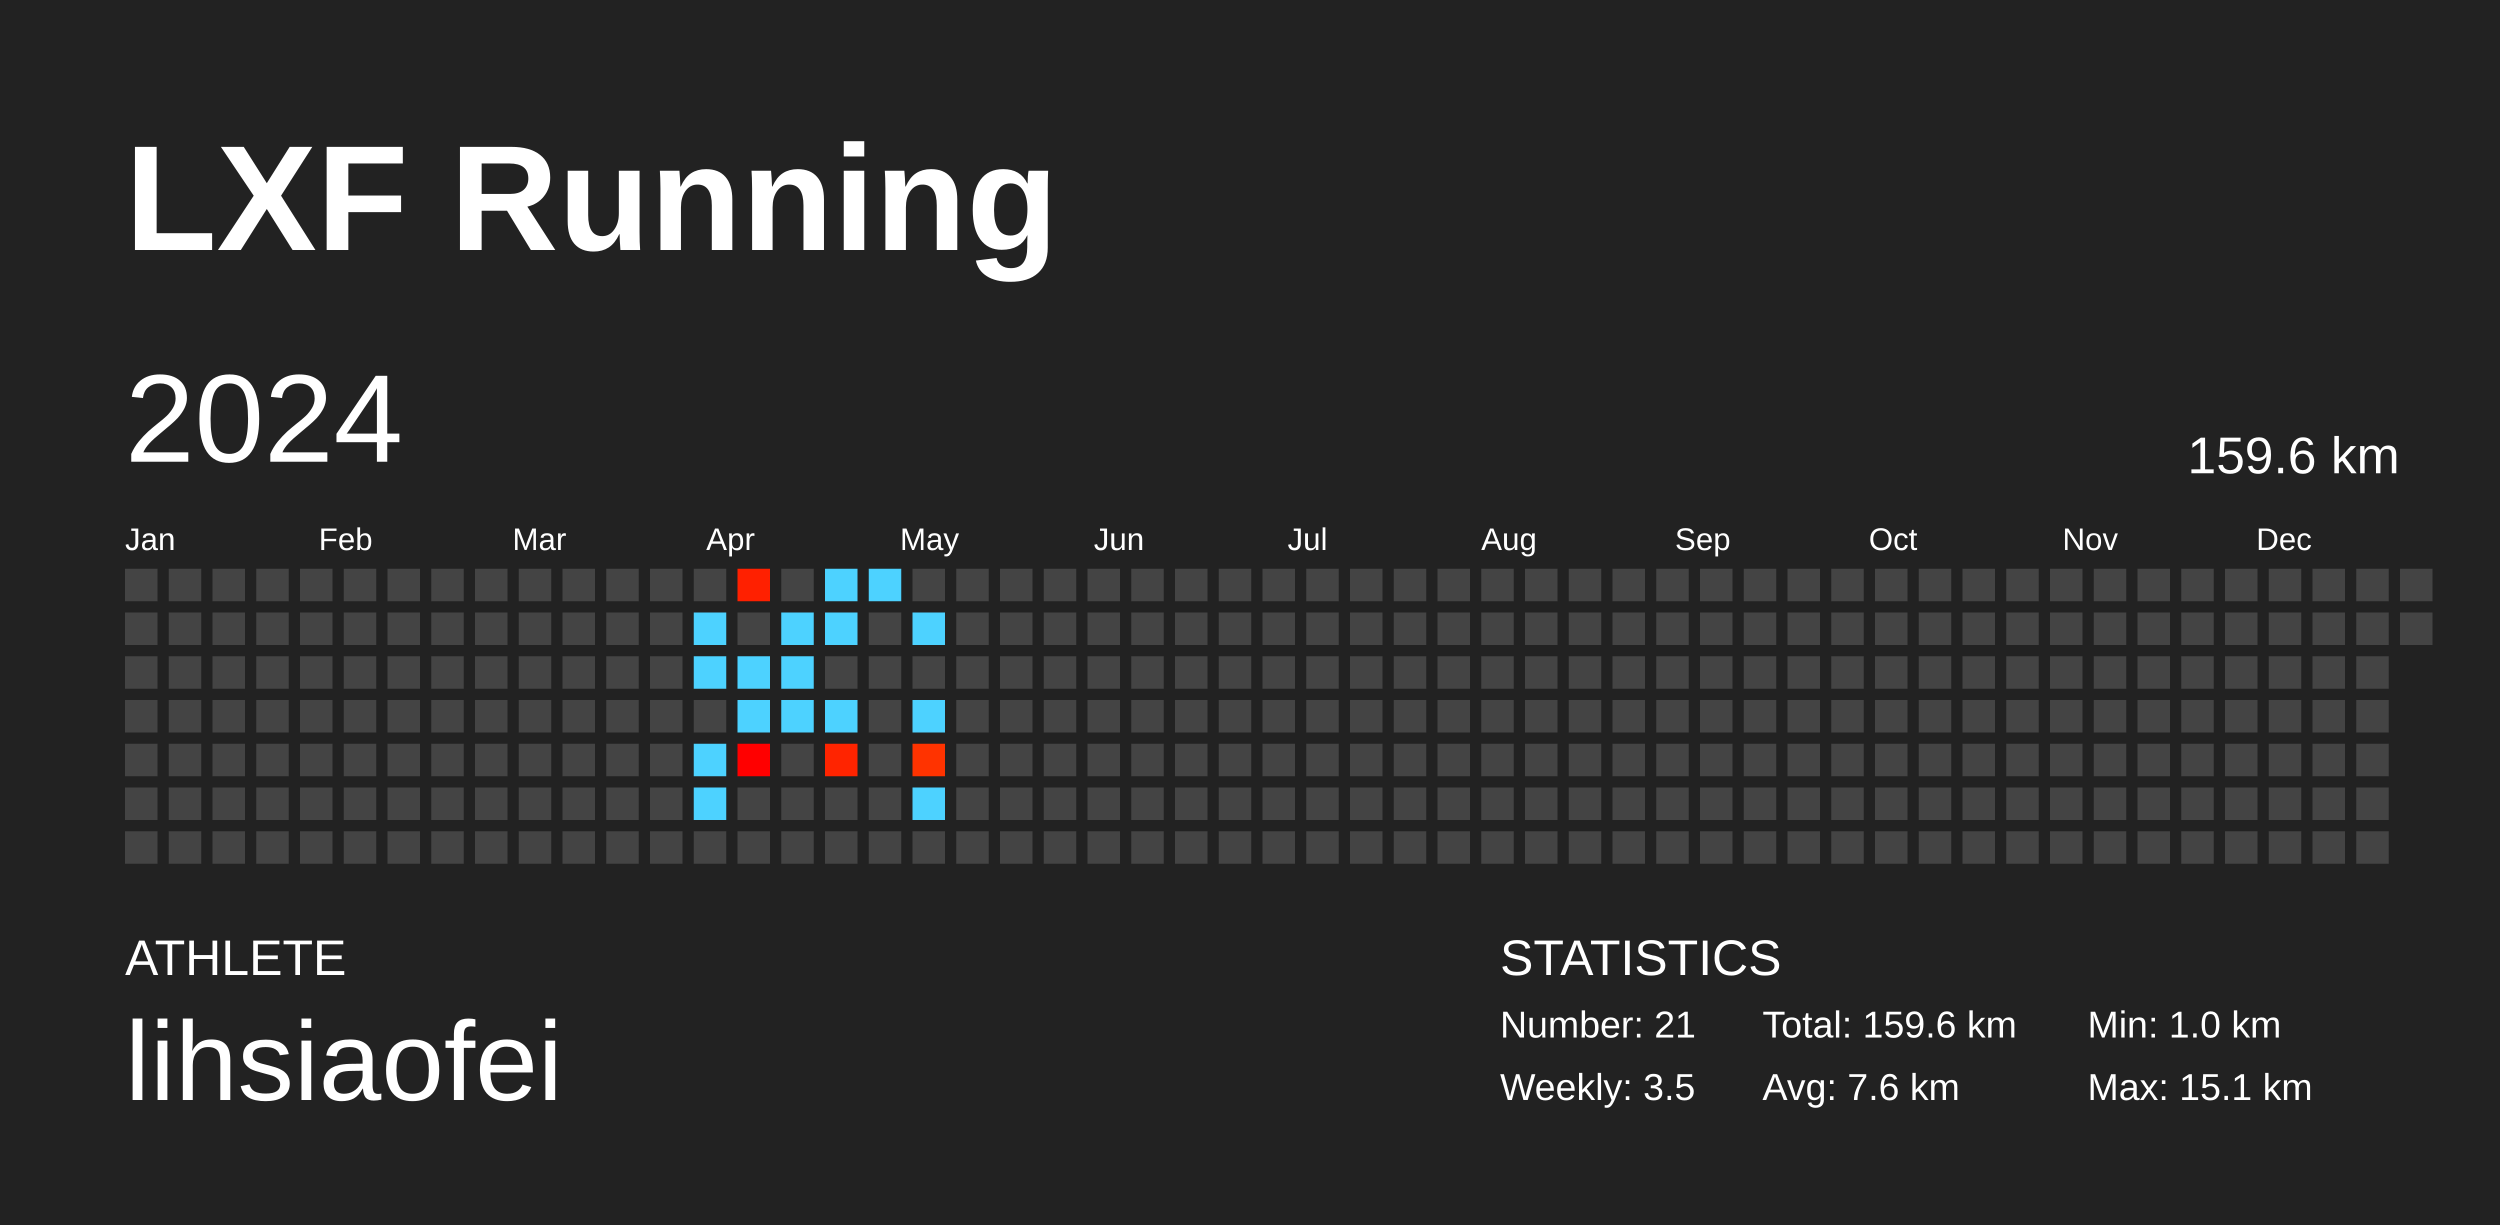
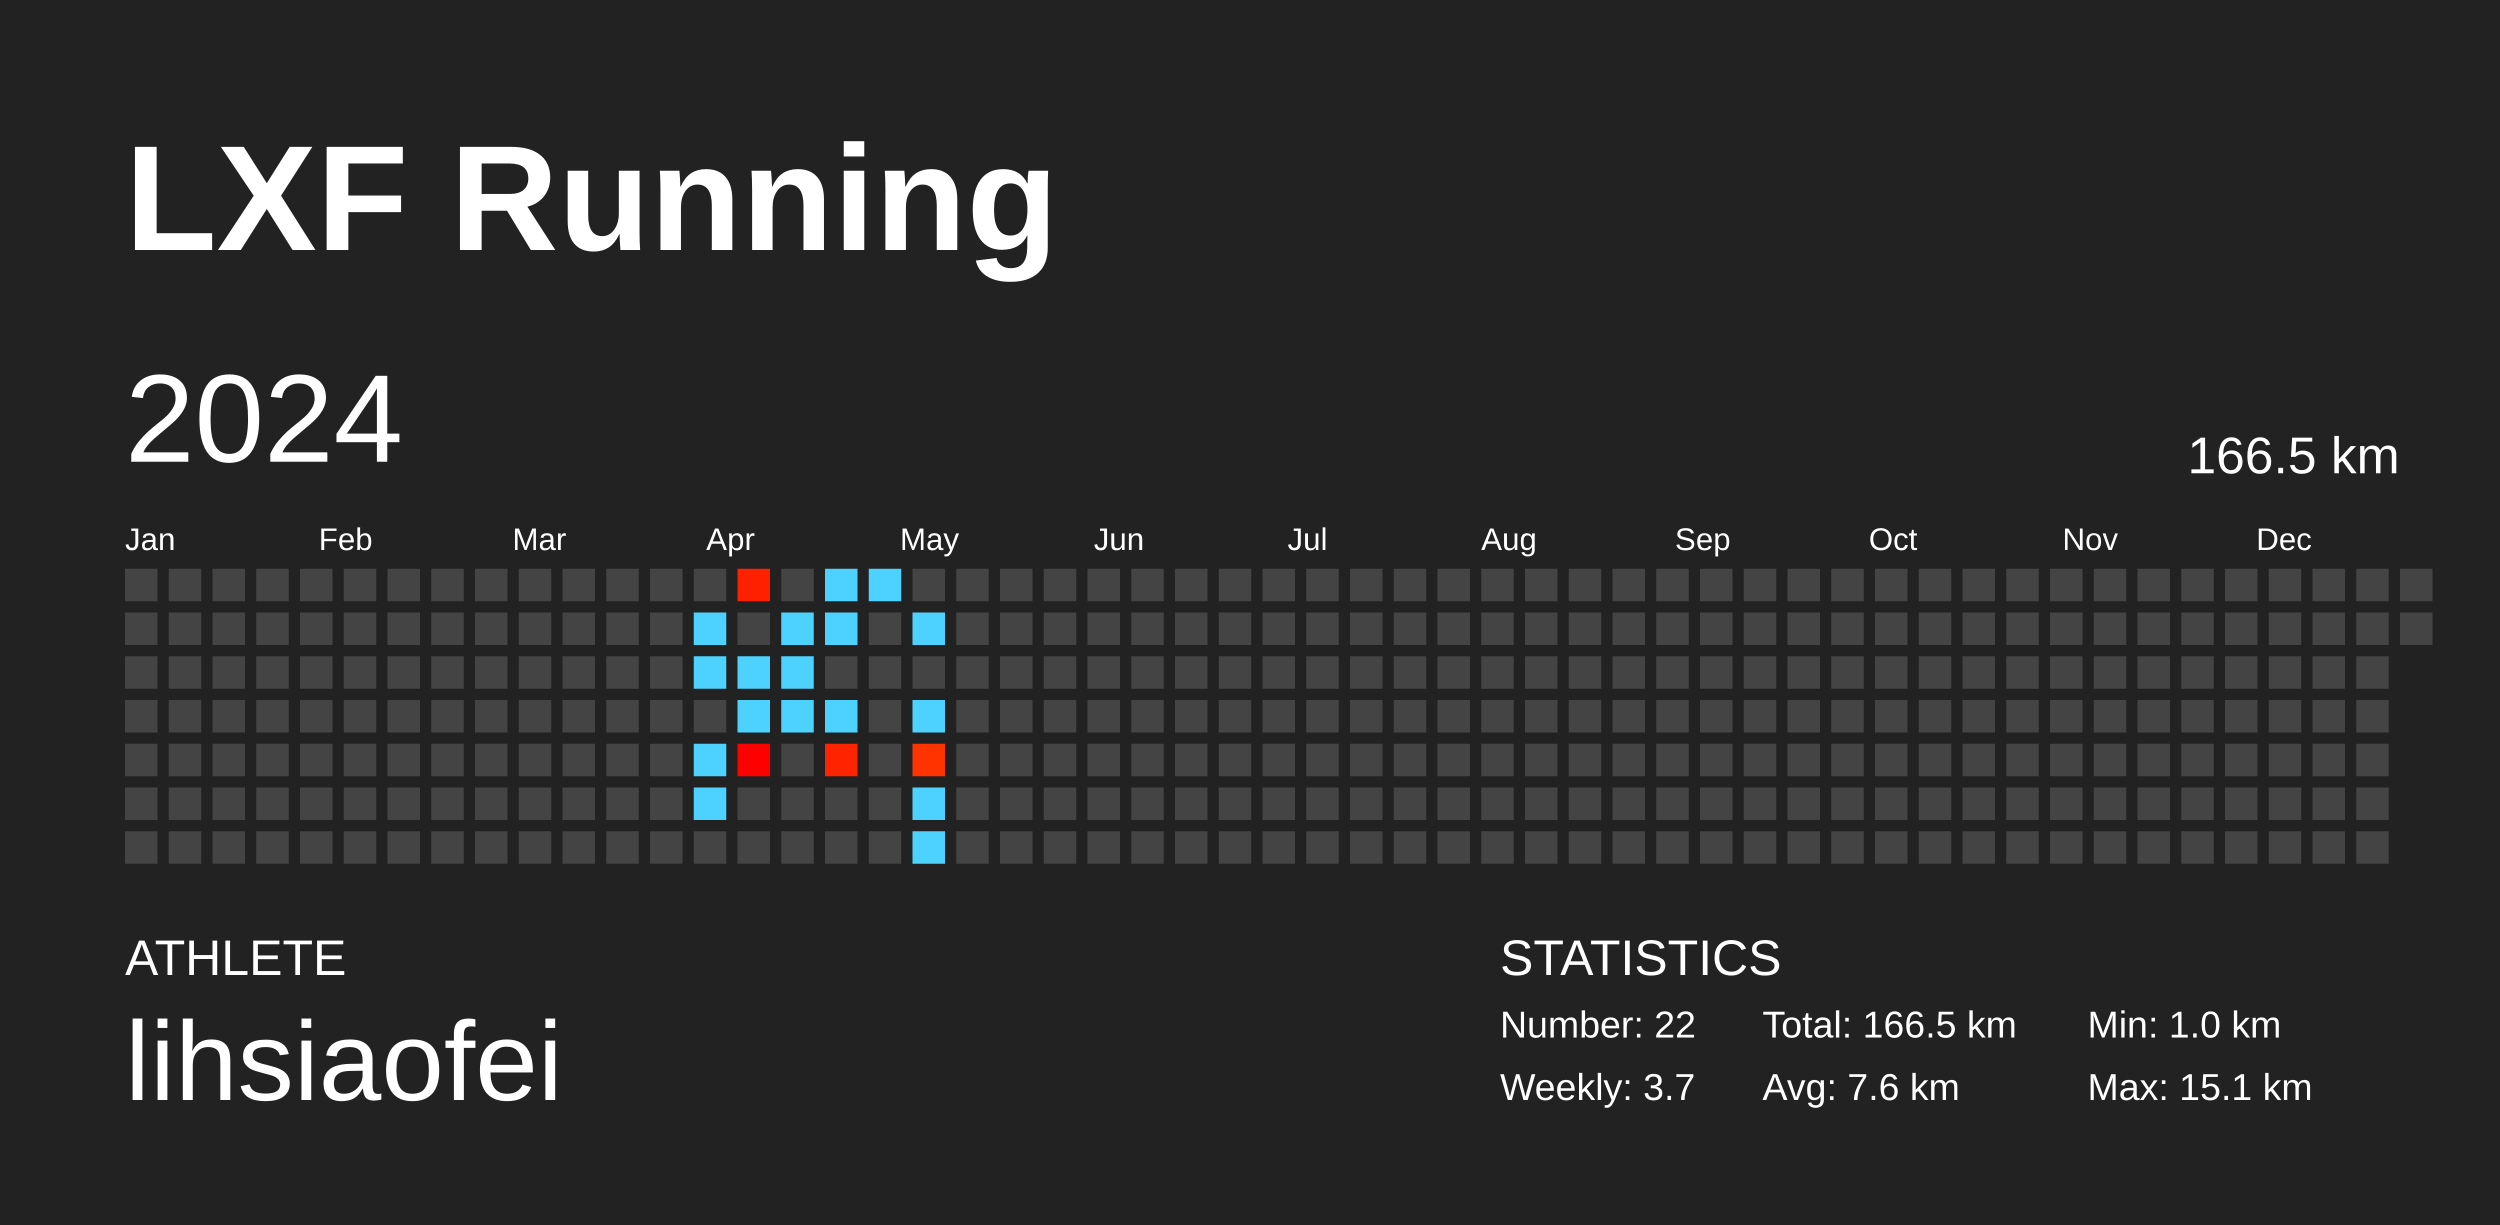
<svg xmlns="http://www.w3.org/2000/svg" baseProfile="full" height="98mm" version="1.1" viewBox="0,0,200,98" width="200mm">
  <defs />
  <rect fill="#222222" height="98" width="200" x="0" y="0" />
  <text fill="#FFFFFF" style="font-size:12px; font-family:Arial; font-weight:bold;" x="10" y="20">LXF Running</text>
  <text fill="#FFFFFF" style="font-size:4px; font-family:Arial" x="10" y="78">ATHLETE</text>
  <text fill="#FFFFFF" style="font-size:9px; font-family:Arial" x="10" y="88">lihsiaofei</text>
  <text fill="#FFFFFF" style="font-size:4px; font-family:Arial" x="120" y="78">STATISTICS</text>
-   <text fill="#FFFFFF" style="font-size:3px; font-family:Arial" x="120" y="83">Number: 21</text>
-   <text fill="#FFFFFF" style="font-size:3px; font-family:Arial" x="120" y="88">Weekly: 3.5</text>
-   <text fill="#FFFFFF" style="font-size:3px; font-family:Arial" x="141" y="83">Total: 159.6 km</text>
+   <text fill="#FFFFFF" style="font-size:3px; font-family:Arial" x="120" y="83">Number: 22</text>
+   <text fill="#FFFFFF" style="font-size:3px; font-family:Arial" x="120" y="88">Weekly: 3.7</text>
+   <text fill="#FFFFFF" style="font-size:3px; font-family:Arial" x="141" y="83">Total: 166.5 km</text>
  <text fill="#FFFFFF" style="font-size:3px; font-family:Arial" x="141" y="88">Avg: 7.6 km</text>
  <text fill="#FFFFFF" style="font-size:3px; font-family:Arial" x="167" y="83">Min: 1.0 km</text>
  <text fill="#FFFFFF" style="font-size:3px; font-family:Arial" x="167" y="88">Max: 15.1 km</text>
  <text dominant-baseline="hanging" fill="#FFFFFF" style="font-size:10.0px; font-family:Arial;" x="10" y="30">2024</text>
-   <text dominant-baseline="hanging" fill="#FFFFFF" style="font-size:4.125px; font-family:Arial;" x="175" y="35">159.6 km</text>
+   <text dominant-baseline="hanging" fill="#FFFFFF" style="font-size:4.125px; font-family:Arial;" x="175" y="35">166.5 km</text>
  <text fill="#FFFFFF" style="font-size:2.5px; font-family:Arial" x="10.0" y="44">Jan</text>
  <text fill="#FFFFFF" style="font-size:2.5px; font-family:Arial" x="25.5" y="44">Feb</text>
  <text fill="#FFFFFF" style="font-size:2.5px; font-family:Arial" x="41.0" y="44">Mar</text>
  <text fill="#FFFFFF" style="font-size:2.5px; font-family:Arial" x="56.5" y="44">Apr</text>
  <text fill="#FFFFFF" style="font-size:2.5px; font-family:Arial" x="72.0" y="44">May</text>
  <text fill="#FFFFFF" style="font-size:2.5px; font-family:Arial" x="87.5" y="44">Jun</text>
  <text fill="#FFFFFF" style="font-size:2.5px; font-family:Arial" x="103.0" y="44">Jul</text>
  <text fill="#FFFFFF" style="font-size:2.5px; font-family:Arial" x="118.5" y="44">Aug</text>
  <text fill="#FFFFFF" style="font-size:2.5px; font-family:Arial" x="134.0" y="44">Sep</text>
  <text fill="#FFFFFF" style="font-size:2.5px; font-family:Arial" x="149.5" y="44">Oct</text>
  <text fill="#FFFFFF" style="font-size:2.5px; font-family:Arial" x="165.0" y="44">Nov</text>
  <text fill="#FFFFFF" style="font-size:2.5px; font-family:Arial" x="180.5" y="44">Dec</text>
  <rect fill="#444444" height="2.6" width="2.6" x="10.0" y="45.5" />
  <rect fill="#444444" height="2.6" width="2.6" x="10.0" y="49.0" />
  <rect fill="#444444" height="2.6" width="2.6" x="10.0" y="52.5" />
  <rect fill="#444444" height="2.6" width="2.6" x="10.0" y="56.0" />
  <rect fill="#444444" height="2.6" width="2.6" x="10.0" y="59.5" />
  <rect fill="#444444" height="2.6" width="2.6" x="10.0" y="63.0" />
  <rect fill="#444444" height="2.6" width="2.6" x="10.0" y="66.5" />
  <rect fill="#444444" height="2.6" width="2.6" x="13.5" y="45.5" />
  <rect fill="#444444" height="2.6" width="2.6" x="13.5" y="49.0" />
  <rect fill="#444444" height="2.6" width="2.6" x="13.5" y="52.5" />
  <rect fill="#444444" height="2.6" width="2.6" x="13.5" y="56.0" />
  <rect fill="#444444" height="2.6" width="2.6" x="13.5" y="59.5" />
  <rect fill="#444444" height="2.6" width="2.6" x="13.5" y="63.0" />
  <rect fill="#444444" height="2.6" width="2.6" x="13.5" y="66.5" />
  <rect fill="#444444" height="2.6" width="2.6" x="17.0" y="45.5" />
  <rect fill="#444444" height="2.6" width="2.6" x="17.0" y="49.0" />
  <rect fill="#444444" height="2.6" width="2.6" x="17.0" y="52.5" />
  <rect fill="#444444" height="2.6" width="2.6" x="17.0" y="56.0" />
  <rect fill="#444444" height="2.6" width="2.6" x="17.0" y="59.5" />
  <rect fill="#444444" height="2.6" width="2.6" x="17.0" y="63.0" />
  <rect fill="#444444" height="2.6" width="2.6" x="17.0" y="66.5" />
  <rect fill="#444444" height="2.6" width="2.6" x="20.5" y="45.5" />
  <rect fill="#444444" height="2.6" width="2.6" x="20.5" y="49.0" />
  <rect fill="#444444" height="2.6" width="2.6" x="20.5" y="52.5" />
  <rect fill="#444444" height="2.6" width="2.6" x="20.5" y="56.0" />
  <rect fill="#444444" height="2.6" width="2.6" x="20.5" y="59.5" />
  <rect fill="#444444" height="2.6" width="2.6" x="20.5" y="63.0" />
  <rect fill="#444444" height="2.6" width="2.6" x="20.5" y="66.5" />
  <rect fill="#444444" height="2.6" width="2.6" x="24.0" y="45.5" />
  <rect fill="#444444" height="2.6" width="2.6" x="24.0" y="49.0" />
  <rect fill="#444444" height="2.6" width="2.6" x="24.0" y="52.5" />
  <rect fill="#444444" height="2.6" width="2.6" x="24.0" y="56.0" />
  <rect fill="#444444" height="2.6" width="2.6" x="24.0" y="59.5" />
  <rect fill="#444444" height="2.6" width="2.6" x="24.0" y="63.0" />
  <rect fill="#444444" height="2.6" width="2.6" x="24.0" y="66.5" />
  <rect fill="#444444" height="2.6" width="2.6" x="27.5" y="45.5" />
  <rect fill="#444444" height="2.6" width="2.6" x="27.5" y="49.0" />
  <rect fill="#444444" height="2.6" width="2.6" x="27.5" y="52.5" />
  <rect fill="#444444" height="2.6" width="2.6" x="27.5" y="56.0" />
  <rect fill="#444444" height="2.6" width="2.6" x="27.5" y="59.5" />
  <rect fill="#444444" height="2.6" width="2.6" x="27.5" y="63.0" />
  <rect fill="#444444" height="2.6" width="2.6" x="27.5" y="66.5" />
  <rect fill="#444444" height="2.6" width="2.6" x="31.0" y="45.5" />
  <rect fill="#444444" height="2.6" width="2.6" x="31.0" y="49.0" />
  <rect fill="#444444" height="2.6" width="2.6" x="31.0" y="52.5" />
  <rect fill="#444444" height="2.6" width="2.6" x="31.0" y="56.0" />
  <rect fill="#444444" height="2.6" width="2.6" x="31.0" y="59.5" />
  <rect fill="#444444" height="2.6" width="2.6" x="31.0" y="63.0" />
  <rect fill="#444444" height="2.6" width="2.6" x="31.0" y="66.5" />
  <rect fill="#444444" height="2.6" width="2.6" x="34.5" y="45.5" />
  <rect fill="#444444" height="2.6" width="2.6" x="34.5" y="49.0" />
  <rect fill="#444444" height="2.6" width="2.6" x="34.5" y="52.5" />
  <rect fill="#444444" height="2.6" width="2.6" x="34.5" y="56.0" />
  <rect fill="#444444" height="2.6" width="2.6" x="34.5" y="59.5" />
  <rect fill="#444444" height="2.6" width="2.6" x="34.5" y="63.0" />
  <rect fill="#444444" height="2.6" width="2.6" x="34.5" y="66.5" />
  <rect fill="#444444" height="2.6" width="2.6" x="38.0" y="45.5" />
  <rect fill="#444444" height="2.6" width="2.6" x="38.0" y="49.0" />
  <rect fill="#444444" height="2.6" width="2.6" x="38.0" y="52.5" />
  <rect fill="#444444" height="2.6" width="2.6" x="38.0" y="56.0" />
  <rect fill="#444444" height="2.6" width="2.6" x="38.0" y="59.5" />
  <rect fill="#444444" height="2.6" width="2.6" x="38.0" y="63.0" />
  <rect fill="#444444" height="2.6" width="2.6" x="38.0" y="66.5" />
  <rect fill="#444444" height="2.6" width="2.6" x="41.5" y="45.5" />
  <rect fill="#444444" height="2.6" width="2.6" x="41.5" y="49.0" />
  <rect fill="#444444" height="2.6" width="2.6" x="41.5" y="52.5" />
  <rect fill="#444444" height="2.6" width="2.6" x="41.5" y="56.0" />
  <rect fill="#444444" height="2.6" width="2.6" x="41.5" y="59.5" />
  <rect fill="#444444" height="2.6" width="2.6" x="41.5" y="63.0" />
  <rect fill="#444444" height="2.6" width="2.6" x="41.5" y="66.5" />
  <rect fill="#444444" height="2.6" width="2.6" x="45.0" y="45.5" />
  <rect fill="#444444" height="2.6" width="2.6" x="45.0" y="49.0" />
  <rect fill="#444444" height="2.6" width="2.6" x="45.0" y="52.5" />
  <rect fill="#444444" height="2.6" width="2.6" x="45.0" y="56.0" />
  <rect fill="#444444" height="2.6" width="2.6" x="45.0" y="59.5" />
  <rect fill="#444444" height="2.6" width="2.6" x="45.0" y="63.0" />
  <rect fill="#444444" height="2.6" width="2.6" x="45.0" y="66.5" />
  <rect fill="#444444" height="2.6" width="2.6" x="48.5" y="45.5" />
  <rect fill="#444444" height="2.6" width="2.6" x="48.5" y="49.0" />
  <rect fill="#444444" height="2.6" width="2.6" x="48.5" y="52.5" />
  <rect fill="#444444" height="2.6" width="2.6" x="48.5" y="56.0" />
  <rect fill="#444444" height="2.6" width="2.6" x="48.5" y="59.5" />
  <rect fill="#444444" height="2.6" width="2.6" x="48.5" y="63.0" />
  <rect fill="#444444" height="2.6" width="2.6" x="48.5" y="66.5" />
  <rect fill="#444444" height="2.6" width="2.6" x="52.0" y="45.5" />
  <rect fill="#444444" height="2.6" width="2.6" x="52.0" y="49.0" />
  <rect fill="#444444" height="2.6" width="2.6" x="52.0" y="52.5" />
  <rect fill="#444444" height="2.6" width="2.6" x="52.0" y="56.0" />
  <rect fill="#444444" height="2.6" width="2.6" x="52.0" y="59.5" />
  <rect fill="#444444" height="2.6" width="2.6" x="52.0" y="63.0" />
  <rect fill="#444444" height="2.6" width="2.6" x="52.0" y="66.5" />
  <rect fill="#444444" height="2.6" width="2.6" x="55.5" y="45.5" />
  <rect fill="#4dd2ff" height="2.6" width="2.6" x="55.5" y="49.0" />
  <rect fill="#4dd2ff" height="2.6" width="2.6" x="55.5" y="52.5" />
  <rect fill="#444444" height="2.6" width="2.6" x="55.5" y="56.0" />
  <rect fill="#4dd2ff" height="2.6" width="2.6" x="55.5" y="59.5" />
  <rect fill="#4dd2ff" height="2.6" width="2.6" x="55.5" y="63.0" />
  <rect fill="#444444" height="2.6" width="2.6" x="55.5" y="66.5" />
  <rect fill="#ff2000" height="2.6" width="2.6" x="59.0" y="45.5" />
  <rect fill="#444444" height="2.6" width="2.6" x="59.0" y="49.0" />
  <rect fill="#4dd2ff" height="2.6" width="2.6" x="59.0" y="52.5" />
  <rect fill="#4dd2ff" height="2.6" width="2.6" x="59.0" y="56.0" />
  <rect fill="#ff0000" height="2.6" width="2.6" x="59.0" y="59.5" />
  <rect fill="#444444" height="2.6" width="2.6" x="59.0" y="63.0" />
  <rect fill="#444444" height="2.6" width="2.6" x="59.0" y="66.5" />
  <rect fill="#444444" height="2.6" width="2.6" x="62.5" y="45.5" />
  <rect fill="#4dd2ff" height="2.6" width="2.6" x="62.5" y="49.0" />
  <rect fill="#4dd2ff" height="2.6" width="2.6" x="62.5" y="52.5" />
  <rect fill="#4dd2ff" height="2.6" width="2.6" x="62.5" y="56.0" />
  <rect fill="#444444" height="2.6" width="2.6" x="62.5" y="59.5" />
  <rect fill="#444444" height="2.6" width="2.6" x="62.5" y="63.0" />
  <rect fill="#444444" height="2.6" width="2.6" x="62.5" y="66.5" />
  <rect fill="#4dd2ff" height="2.6" width="2.6" x="66.0" y="45.5" />
  <rect fill="#4dd2ff" height="2.6" width="2.6" x="66.0" y="49.0" />
  <rect fill="#444444" height="2.6" width="2.6" x="66.0" y="52.5" />
  <rect fill="#4dd2ff" height="2.6" width="2.6" x="66.0" y="56.0" />
  <rect fill="#ff2400" height="2.6" width="2.6" x="66.0" y="59.5" />
  <rect fill="#444444" height="2.6" width="2.6" x="66.0" y="63.0" />
  <rect fill="#444444" height="2.6" width="2.6" x="66.0" y="66.5" />
  <rect fill="#4dd2ff" height="2.6" width="2.6" x="69.5" y="45.5" />
  <rect fill="#444444" height="2.6" width="2.6" x="69.5" y="49.0" />
  <rect fill="#444444" height="2.6" width="2.6" x="69.5" y="52.5" />
  <rect fill="#444444" height="2.6" width="2.6" x="69.5" y="56.0" />
  <rect fill="#444444" height="2.6" width="2.6" x="69.5" y="59.5" />
  <rect fill="#444444" height="2.6" width="2.6" x="69.5" y="63.0" />
  <rect fill="#444444" height="2.6" width="2.6" x="69.5" y="66.5" />
  <rect fill="#444444" height="2.6" width="2.6" x="73.0" y="45.5" />
  <rect fill="#4dd2ff" height="2.6" width="2.6" x="73.0" y="49.0" />
  <rect fill="#444444" height="2.6" width="2.6" x="73.0" y="52.5" />
  <rect fill="#4dd2ff" height="2.6" width="2.6" x="73.0" y="56.0" />
  <rect fill="#ff3300" height="2.6" width="2.6" x="73.0" y="59.5" />
  <rect fill="#4dd2ff" height="2.6" width="2.6" x="73.0" y="63.0" />
-   <rect fill="#444444" height="2.6" width="2.6" x="73.0" y="66.5" />
+   <rect fill="#4dd2ff" height="2.6" width="2.6" x="73.0" y="66.5" />
  <rect fill="#444444" height="2.6" width="2.6" x="76.5" y="45.5" />
  <rect fill="#444444" height="2.6" width="2.6" x="76.5" y="49.0" />
  <rect fill="#444444" height="2.6" width="2.6" x="76.5" y="52.5" />
  <rect fill="#444444" height="2.6" width="2.6" x="76.5" y="56.0" />
  <rect fill="#444444" height="2.6" width="2.6" x="76.5" y="59.5" />
  <rect fill="#444444" height="2.6" width="2.6" x="76.5" y="63.0" />
  <rect fill="#444444" height="2.6" width="2.6" x="76.5" y="66.5" />
  <rect fill="#444444" height="2.6" width="2.6" x="80.0" y="45.5" />
  <rect fill="#444444" height="2.6" width="2.6" x="80.0" y="49.0" />
  <rect fill="#444444" height="2.6" width="2.6" x="80.0" y="52.5" />
  <rect fill="#444444" height="2.6" width="2.6" x="80.0" y="56.0" />
  <rect fill="#444444" height="2.6" width="2.6" x="80.0" y="59.5" />
  <rect fill="#444444" height="2.6" width="2.6" x="80.0" y="63.0" />
  <rect fill="#444444" height="2.6" width="2.6" x="80.0" y="66.5" />
  <rect fill="#444444" height="2.6" width="2.6" x="83.5" y="45.5" />
  <rect fill="#444444" height="2.6" width="2.6" x="83.5" y="49.0" />
  <rect fill="#444444" height="2.6" width="2.6" x="83.5" y="52.5" />
  <rect fill="#444444" height="2.6" width="2.6" x="83.5" y="56.0" />
  <rect fill="#444444" height="2.6" width="2.6" x="83.5" y="59.5" />
  <rect fill="#444444" height="2.6" width="2.6" x="83.5" y="63.0" />
  <rect fill="#444444" height="2.6" width="2.6" x="83.5" y="66.5" />
  <rect fill="#444444" height="2.6" width="2.6" x="87.0" y="45.5" />
  <rect fill="#444444" height="2.6" width="2.6" x="87.0" y="49.0" />
  <rect fill="#444444" height="2.6" width="2.6" x="87.0" y="52.5" />
  <rect fill="#444444" height="2.6" width="2.6" x="87.0" y="56.0" />
  <rect fill="#444444" height="2.6" width="2.6" x="87.0" y="59.5" />
  <rect fill="#444444" height="2.6" width="2.6" x="87.0" y="63.0" />
  <rect fill="#444444" height="2.6" width="2.6" x="87.0" y="66.5" />
  <rect fill="#444444" height="2.6" width="2.6" x="90.5" y="45.5" />
  <rect fill="#444444" height="2.6" width="2.6" x="90.5" y="49.0" />
  <rect fill="#444444" height="2.6" width="2.6" x="90.5" y="52.5" />
  <rect fill="#444444" height="2.6" width="2.6" x="90.5" y="56.0" />
  <rect fill="#444444" height="2.6" width="2.6" x="90.5" y="59.5" />
  <rect fill="#444444" height="2.6" width="2.6" x="90.5" y="63.0" />
  <rect fill="#444444" height="2.6" width="2.6" x="90.5" y="66.5" />
  <rect fill="#444444" height="2.6" width="2.6" x="94.0" y="45.5" />
  <rect fill="#444444" height="2.6" width="2.6" x="94.0" y="49.0" />
  <rect fill="#444444" height="2.6" width="2.6" x="94.0" y="52.5" />
  <rect fill="#444444" height="2.6" width="2.6" x="94.0" y="56.0" />
  <rect fill="#444444" height="2.6" width="2.6" x="94.0" y="59.5" />
  <rect fill="#444444" height="2.6" width="2.6" x="94.0" y="63.0" />
  <rect fill="#444444" height="2.6" width="2.6" x="94.0" y="66.5" />
  <rect fill="#444444" height="2.6" width="2.6" x="97.5" y="45.5" />
  <rect fill="#444444" height="2.6" width="2.6" x="97.5" y="49.0" />
  <rect fill="#444444" height="2.6" width="2.6" x="97.5" y="52.5" />
  <rect fill="#444444" height="2.6" width="2.6" x="97.5" y="56.0" />
  <rect fill="#444444" height="2.6" width="2.6" x="97.5" y="59.5" />
  <rect fill="#444444" height="2.6" width="2.6" x="97.5" y="63.0" />
  <rect fill="#444444" height="2.6" width="2.6" x="97.5" y="66.5" />
  <rect fill="#444444" height="2.6" width="2.6" x="101.0" y="45.5" />
  <rect fill="#444444" height="2.6" width="2.6" x="101.0" y="49.0" />
  <rect fill="#444444" height="2.6" width="2.6" x="101.0" y="52.5" />
  <rect fill="#444444" height="2.6" width="2.6" x="101.0" y="56.0" />
  <rect fill="#444444" height="2.6" width="2.6" x="101.0" y="59.5" />
  <rect fill="#444444" height="2.6" width="2.6" x="101.0" y="63.0" />
  <rect fill="#444444" height="2.6" width="2.6" x="101.0" y="66.5" />
  <rect fill="#444444" height="2.6" width="2.6" x="104.5" y="45.5" />
  <rect fill="#444444" height="2.6" width="2.6" x="104.5" y="49.0" />
  <rect fill="#444444" height="2.6" width="2.6" x="104.5" y="52.5" />
  <rect fill="#444444" height="2.6" width="2.6" x="104.5" y="56.0" />
  <rect fill="#444444" height="2.6" width="2.6" x="104.5" y="59.5" />
  <rect fill="#444444" height="2.6" width="2.6" x="104.5" y="63.0" />
  <rect fill="#444444" height="2.6" width="2.6" x="104.5" y="66.5" />
  <rect fill="#444444" height="2.6" width="2.6" x="108.0" y="45.5" />
  <rect fill="#444444" height="2.6" width="2.6" x="108.0" y="49.0" />
  <rect fill="#444444" height="2.6" width="2.6" x="108.0" y="52.5" />
  <rect fill="#444444" height="2.6" width="2.6" x="108.0" y="56.0" />
  <rect fill="#444444" height="2.6" width="2.6" x="108.0" y="59.5" />
  <rect fill="#444444" height="2.6" width="2.6" x="108.0" y="63.0" />
  <rect fill="#444444" height="2.6" width="2.6" x="108.0" y="66.5" />
  <rect fill="#444444" height="2.6" width="2.6" x="111.5" y="45.5" />
  <rect fill="#444444" height="2.6" width="2.6" x="111.5" y="49.0" />
  <rect fill="#444444" height="2.6" width="2.6" x="111.5" y="52.5" />
  <rect fill="#444444" height="2.6" width="2.6" x="111.5" y="56.0" />
  <rect fill="#444444" height="2.6" width="2.6" x="111.5" y="59.5" />
  <rect fill="#444444" height="2.6" width="2.6" x="111.5" y="63.0" />
  <rect fill="#444444" height="2.6" width="2.6" x="111.5" y="66.5" />
  <rect fill="#444444" height="2.6" width="2.6" x="115.0" y="45.5" />
  <rect fill="#444444" height="2.6" width="2.6" x="115.0" y="49.0" />
  <rect fill="#444444" height="2.6" width="2.6" x="115.0" y="52.5" />
  <rect fill="#444444" height="2.6" width="2.6" x="115.0" y="56.0" />
  <rect fill="#444444" height="2.6" width="2.6" x="115.0" y="59.5" />
  <rect fill="#444444" height="2.6" width="2.6" x="115.0" y="63.0" />
  <rect fill="#444444" height="2.6" width="2.6" x="115.0" y="66.5" />
  <rect fill="#444444" height="2.6" width="2.6" x="118.5" y="45.5" />
  <rect fill="#444444" height="2.6" width="2.6" x="118.5" y="49.0" />
  <rect fill="#444444" height="2.6" width="2.6" x="118.5" y="52.5" />
  <rect fill="#444444" height="2.6" width="2.6" x="118.5" y="56.0" />
  <rect fill="#444444" height="2.6" width="2.6" x="118.5" y="59.5" />
  <rect fill="#444444" height="2.6" width="2.6" x="118.5" y="63.0" />
  <rect fill="#444444" height="2.6" width="2.6" x="118.5" y="66.5" />
  <rect fill="#444444" height="2.6" width="2.6" x="122.0" y="45.5" />
  <rect fill="#444444" height="2.6" width="2.6" x="122.0" y="49.0" />
  <rect fill="#444444" height="2.6" width="2.6" x="122.0" y="52.5" />
  <rect fill="#444444" height="2.6" width="2.6" x="122.0" y="56.0" />
  <rect fill="#444444" height="2.6" width="2.6" x="122.0" y="59.5" />
  <rect fill="#444444" height="2.6" width="2.6" x="122.0" y="63.0" />
  <rect fill="#444444" height="2.6" width="2.6" x="122.0" y="66.5" />
  <rect fill="#444444" height="2.6" width="2.6" x="125.5" y="45.5" />
  <rect fill="#444444" height="2.6" width="2.6" x="125.5" y="49.0" />
  <rect fill="#444444" height="2.6" width="2.6" x="125.5" y="52.5" />
  <rect fill="#444444" height="2.6" width="2.6" x="125.5" y="56.0" />
  <rect fill="#444444" height="2.6" width="2.6" x="125.5" y="59.5" />
  <rect fill="#444444" height="2.6" width="2.6" x="125.5" y="63.0" />
  <rect fill="#444444" height="2.6" width="2.6" x="125.5" y="66.5" />
  <rect fill="#444444" height="2.6" width="2.6" x="129.0" y="45.5" />
  <rect fill="#444444" height="2.6" width="2.6" x="129.0" y="49.0" />
  <rect fill="#444444" height="2.6" width="2.6" x="129.0" y="52.5" />
  <rect fill="#444444" height="2.6" width="2.6" x="129.0" y="56.0" />
  <rect fill="#444444" height="2.6" width="2.6" x="129.0" y="59.5" />
  <rect fill="#444444" height="2.6" width="2.6" x="129.0" y="63.0" />
  <rect fill="#444444" height="2.6" width="2.6" x="129.0" y="66.5" />
  <rect fill="#444444" height="2.6" width="2.6" x="132.5" y="45.5" />
  <rect fill="#444444" height="2.6" width="2.6" x="132.5" y="49.0" />
  <rect fill="#444444" height="2.6" width="2.6" x="132.5" y="52.5" />
  <rect fill="#444444" height="2.6" width="2.6" x="132.5" y="56.0" />
  <rect fill="#444444" height="2.6" width="2.6" x="132.5" y="59.5" />
  <rect fill="#444444" height="2.6" width="2.6" x="132.5" y="63.0" />
  <rect fill="#444444" height="2.6" width="2.6" x="132.5" y="66.5" />
  <rect fill="#444444" height="2.6" width="2.6" x="136.0" y="45.5" />
  <rect fill="#444444" height="2.6" width="2.6" x="136.0" y="49.0" />
  <rect fill="#444444" height="2.6" width="2.6" x="136.0" y="52.5" />
  <rect fill="#444444" height="2.6" width="2.6" x="136.0" y="56.0" />
  <rect fill="#444444" height="2.6" width="2.6" x="136.0" y="59.5" />
  <rect fill="#444444" height="2.6" width="2.6" x="136.0" y="63.0" />
  <rect fill="#444444" height="2.6" width="2.6" x="136.0" y="66.5" />
  <rect fill="#444444" height="2.6" width="2.6" x="139.5" y="45.5" />
  <rect fill="#444444" height="2.6" width="2.6" x="139.5" y="49.0" />
  <rect fill="#444444" height="2.6" width="2.6" x="139.5" y="52.5" />
  <rect fill="#444444" height="2.6" width="2.6" x="139.5" y="56.0" />
  <rect fill="#444444" height="2.6" width="2.6" x="139.5" y="59.5" />
  <rect fill="#444444" height="2.6" width="2.6" x="139.5" y="63.0" />
  <rect fill="#444444" height="2.6" width="2.6" x="139.5" y="66.5" />
  <rect fill="#444444" height="2.6" width="2.6" x="143.0" y="45.5" />
  <rect fill="#444444" height="2.6" width="2.6" x="143.0" y="49.0" />
  <rect fill="#444444" height="2.6" width="2.6" x="143.0" y="52.5" />
  <rect fill="#444444" height="2.6" width="2.6" x="143.0" y="56.0" />
  <rect fill="#444444" height="2.6" width="2.6" x="143.0" y="59.5" />
  <rect fill="#444444" height="2.6" width="2.6" x="143.0" y="63.0" />
  <rect fill="#444444" height="2.6" width="2.6" x="143.0" y="66.5" />
  <rect fill="#444444" height="2.6" width="2.6" x="146.5" y="45.5" />
  <rect fill="#444444" height="2.6" width="2.6" x="146.5" y="49.0" />
  <rect fill="#444444" height="2.6" width="2.6" x="146.5" y="52.5" />
  <rect fill="#444444" height="2.6" width="2.6" x="146.5" y="56.0" />
  <rect fill="#444444" height="2.6" width="2.6" x="146.5" y="59.5" />
  <rect fill="#444444" height="2.6" width="2.6" x="146.5" y="63.0" />
  <rect fill="#444444" height="2.6" width="2.6" x="146.5" y="66.5" />
  <rect fill="#444444" height="2.6" width="2.6" x="150.0" y="45.5" />
  <rect fill="#444444" height="2.6" width="2.6" x="150.0" y="49.0" />
  <rect fill="#444444" height="2.6" width="2.6" x="150.0" y="52.5" />
  <rect fill="#444444" height="2.6" width="2.6" x="150.0" y="56.0" />
  <rect fill="#444444" height="2.6" width="2.6" x="150.0" y="59.5" />
  <rect fill="#444444" height="2.6" width="2.6" x="150.0" y="63.0" />
  <rect fill="#444444" height="2.6" width="2.6" x="150.0" y="66.5" />
  <rect fill="#444444" height="2.6" width="2.6" x="153.5" y="45.5" />
  <rect fill="#444444" height="2.6" width="2.6" x="153.5" y="49.0" />
  <rect fill="#444444" height="2.6" width="2.6" x="153.5" y="52.5" />
  <rect fill="#444444" height="2.6" width="2.6" x="153.5" y="56.0" />
  <rect fill="#444444" height="2.6" width="2.6" x="153.5" y="59.5" />
  <rect fill="#444444" height="2.6" width="2.6" x="153.5" y="63.0" />
  <rect fill="#444444" height="2.6" width="2.6" x="153.5" y="66.5" />
  <rect fill="#444444" height="2.6" width="2.6" x="157.0" y="45.5" />
  <rect fill="#444444" height="2.6" width="2.6" x="157.0" y="49.0" />
  <rect fill="#444444" height="2.6" width="2.6" x="157.0" y="52.5" />
  <rect fill="#444444" height="2.6" width="2.6" x="157.0" y="56.0" />
  <rect fill="#444444" height="2.6" width="2.6" x="157.0" y="59.5" />
  <rect fill="#444444" height="2.6" width="2.6" x="157.0" y="63.0" />
  <rect fill="#444444" height="2.6" width="2.6" x="157.0" y="66.5" />
  <rect fill="#444444" height="2.6" width="2.6" x="160.5" y="45.5" />
  <rect fill="#444444" height="2.6" width="2.6" x="160.5" y="49.0" />
  <rect fill="#444444" height="2.6" width="2.6" x="160.5" y="52.5" />
  <rect fill="#444444" height="2.6" width="2.6" x="160.5" y="56.0" />
  <rect fill="#444444" height="2.6" width="2.6" x="160.5" y="59.5" />
  <rect fill="#444444" height="2.6" width="2.6" x="160.5" y="63.0" />
  <rect fill="#444444" height="2.6" width="2.6" x="160.5" y="66.5" />
  <rect fill="#444444" height="2.6" width="2.6" x="164.0" y="45.5" />
  <rect fill="#444444" height="2.6" width="2.6" x="164.0" y="49.0" />
  <rect fill="#444444" height="2.6" width="2.6" x="164.0" y="52.5" />
  <rect fill="#444444" height="2.6" width="2.6" x="164.0" y="56.0" />
  <rect fill="#444444" height="2.6" width="2.6" x="164.0" y="59.5" />
  <rect fill="#444444" height="2.6" width="2.6" x="164.0" y="63.0" />
  <rect fill="#444444" height="2.6" width="2.6" x="164.0" y="66.5" />
  <rect fill="#444444" height="2.6" width="2.6" x="167.5" y="45.5" />
  <rect fill="#444444" height="2.6" width="2.6" x="167.5" y="49.0" />
  <rect fill="#444444" height="2.6" width="2.6" x="167.5" y="52.5" />
  <rect fill="#444444" height="2.6" width="2.6" x="167.5" y="56.0" />
  <rect fill="#444444" height="2.6" width="2.6" x="167.5" y="59.5" />
  <rect fill="#444444" height="2.6" width="2.6" x="167.5" y="63.0" />
  <rect fill="#444444" height="2.6" width="2.6" x="167.5" y="66.5" />
  <rect fill="#444444" height="2.6" width="2.6" x="171.0" y="45.5" />
  <rect fill="#444444" height="2.6" width="2.6" x="171.0" y="49.0" />
  <rect fill="#444444" height="2.6" width="2.6" x="171.0" y="52.5" />
  <rect fill="#444444" height="2.6" width="2.6" x="171.0" y="56.0" />
  <rect fill="#444444" height="2.6" width="2.6" x="171.0" y="59.5" />
  <rect fill="#444444" height="2.6" width="2.6" x="171.0" y="63.0" />
  <rect fill="#444444" height="2.6" width="2.6" x="171.0" y="66.5" />
  <rect fill="#444444" height="2.6" width="2.6" x="174.5" y="45.5" />
  <rect fill="#444444" height="2.6" width="2.6" x="174.5" y="49.0" />
  <rect fill="#444444" height="2.6" width="2.6" x="174.5" y="52.5" />
  <rect fill="#444444" height="2.6" width="2.6" x="174.5" y="56.0" />
  <rect fill="#444444" height="2.6" width="2.6" x="174.5" y="59.5" />
  <rect fill="#444444" height="2.6" width="2.6" x="174.5" y="63.0" />
  <rect fill="#444444" height="2.6" width="2.6" x="174.5" y="66.5" />
  <rect fill="#444444" height="2.6" width="2.6" x="178.0" y="45.5" />
  <rect fill="#444444" height="2.6" width="2.6" x="178.0" y="49.0" />
  <rect fill="#444444" height="2.6" width="2.6" x="178.0" y="52.5" />
  <rect fill="#444444" height="2.6" width="2.6" x="178.0" y="56.0" />
  <rect fill="#444444" height="2.6" width="2.6" x="178.0" y="59.5" />
  <rect fill="#444444" height="2.6" width="2.6" x="178.0" y="63.0" />
  <rect fill="#444444" height="2.6" width="2.6" x="178.0" y="66.5" />
  <rect fill="#444444" height="2.6" width="2.6" x="181.5" y="45.5" />
  <rect fill="#444444" height="2.6" width="2.6" x="181.5" y="49.0" />
  <rect fill="#444444" height="2.6" width="2.6" x="181.5" y="52.5" />
  <rect fill="#444444" height="2.6" width="2.6" x="181.5" y="56.0" />
  <rect fill="#444444" height="2.6" width="2.6" x="181.5" y="59.5" />
  <rect fill="#444444" height="2.6" width="2.6" x="181.5" y="63.0" />
  <rect fill="#444444" height="2.6" width="2.6" x="181.5" y="66.5" />
  <rect fill="#444444" height="2.6" width="2.6" x="185.0" y="45.5" />
  <rect fill="#444444" height="2.6" width="2.6" x="185.0" y="49.0" />
  <rect fill="#444444" height="2.6" width="2.6" x="185.0" y="52.5" />
  <rect fill="#444444" height="2.6" width="2.6" x="185.0" y="56.0" />
  <rect fill="#444444" height="2.6" width="2.6" x="185.0" y="59.5" />
  <rect fill="#444444" height="2.6" width="2.6" x="185.0" y="63.0" />
  <rect fill="#444444" height="2.6" width="2.6" x="185.0" y="66.5" />
  <rect fill="#444444" height="2.6" width="2.6" x="188.5" y="45.5" />
  <rect fill="#444444" height="2.6" width="2.6" x="188.5" y="49.0" />
  <rect fill="#444444" height="2.6" width="2.6" x="188.5" y="52.5" />
  <rect fill="#444444" height="2.6" width="2.6" x="188.5" y="56.0" />
  <rect fill="#444444" height="2.6" width="2.6" x="188.5" y="59.5" />
  <rect fill="#444444" height="2.6" width="2.6" x="188.5" y="63.0" />
  <rect fill="#444444" height="2.6" width="2.6" x="188.5" y="66.5" />
  <rect fill="#444444" height="2.6" width="2.6" x="192.0" y="45.5" />
  <rect fill="#444444" height="2.6" width="2.6" x="192.0" y="49.0" />
</svg>
